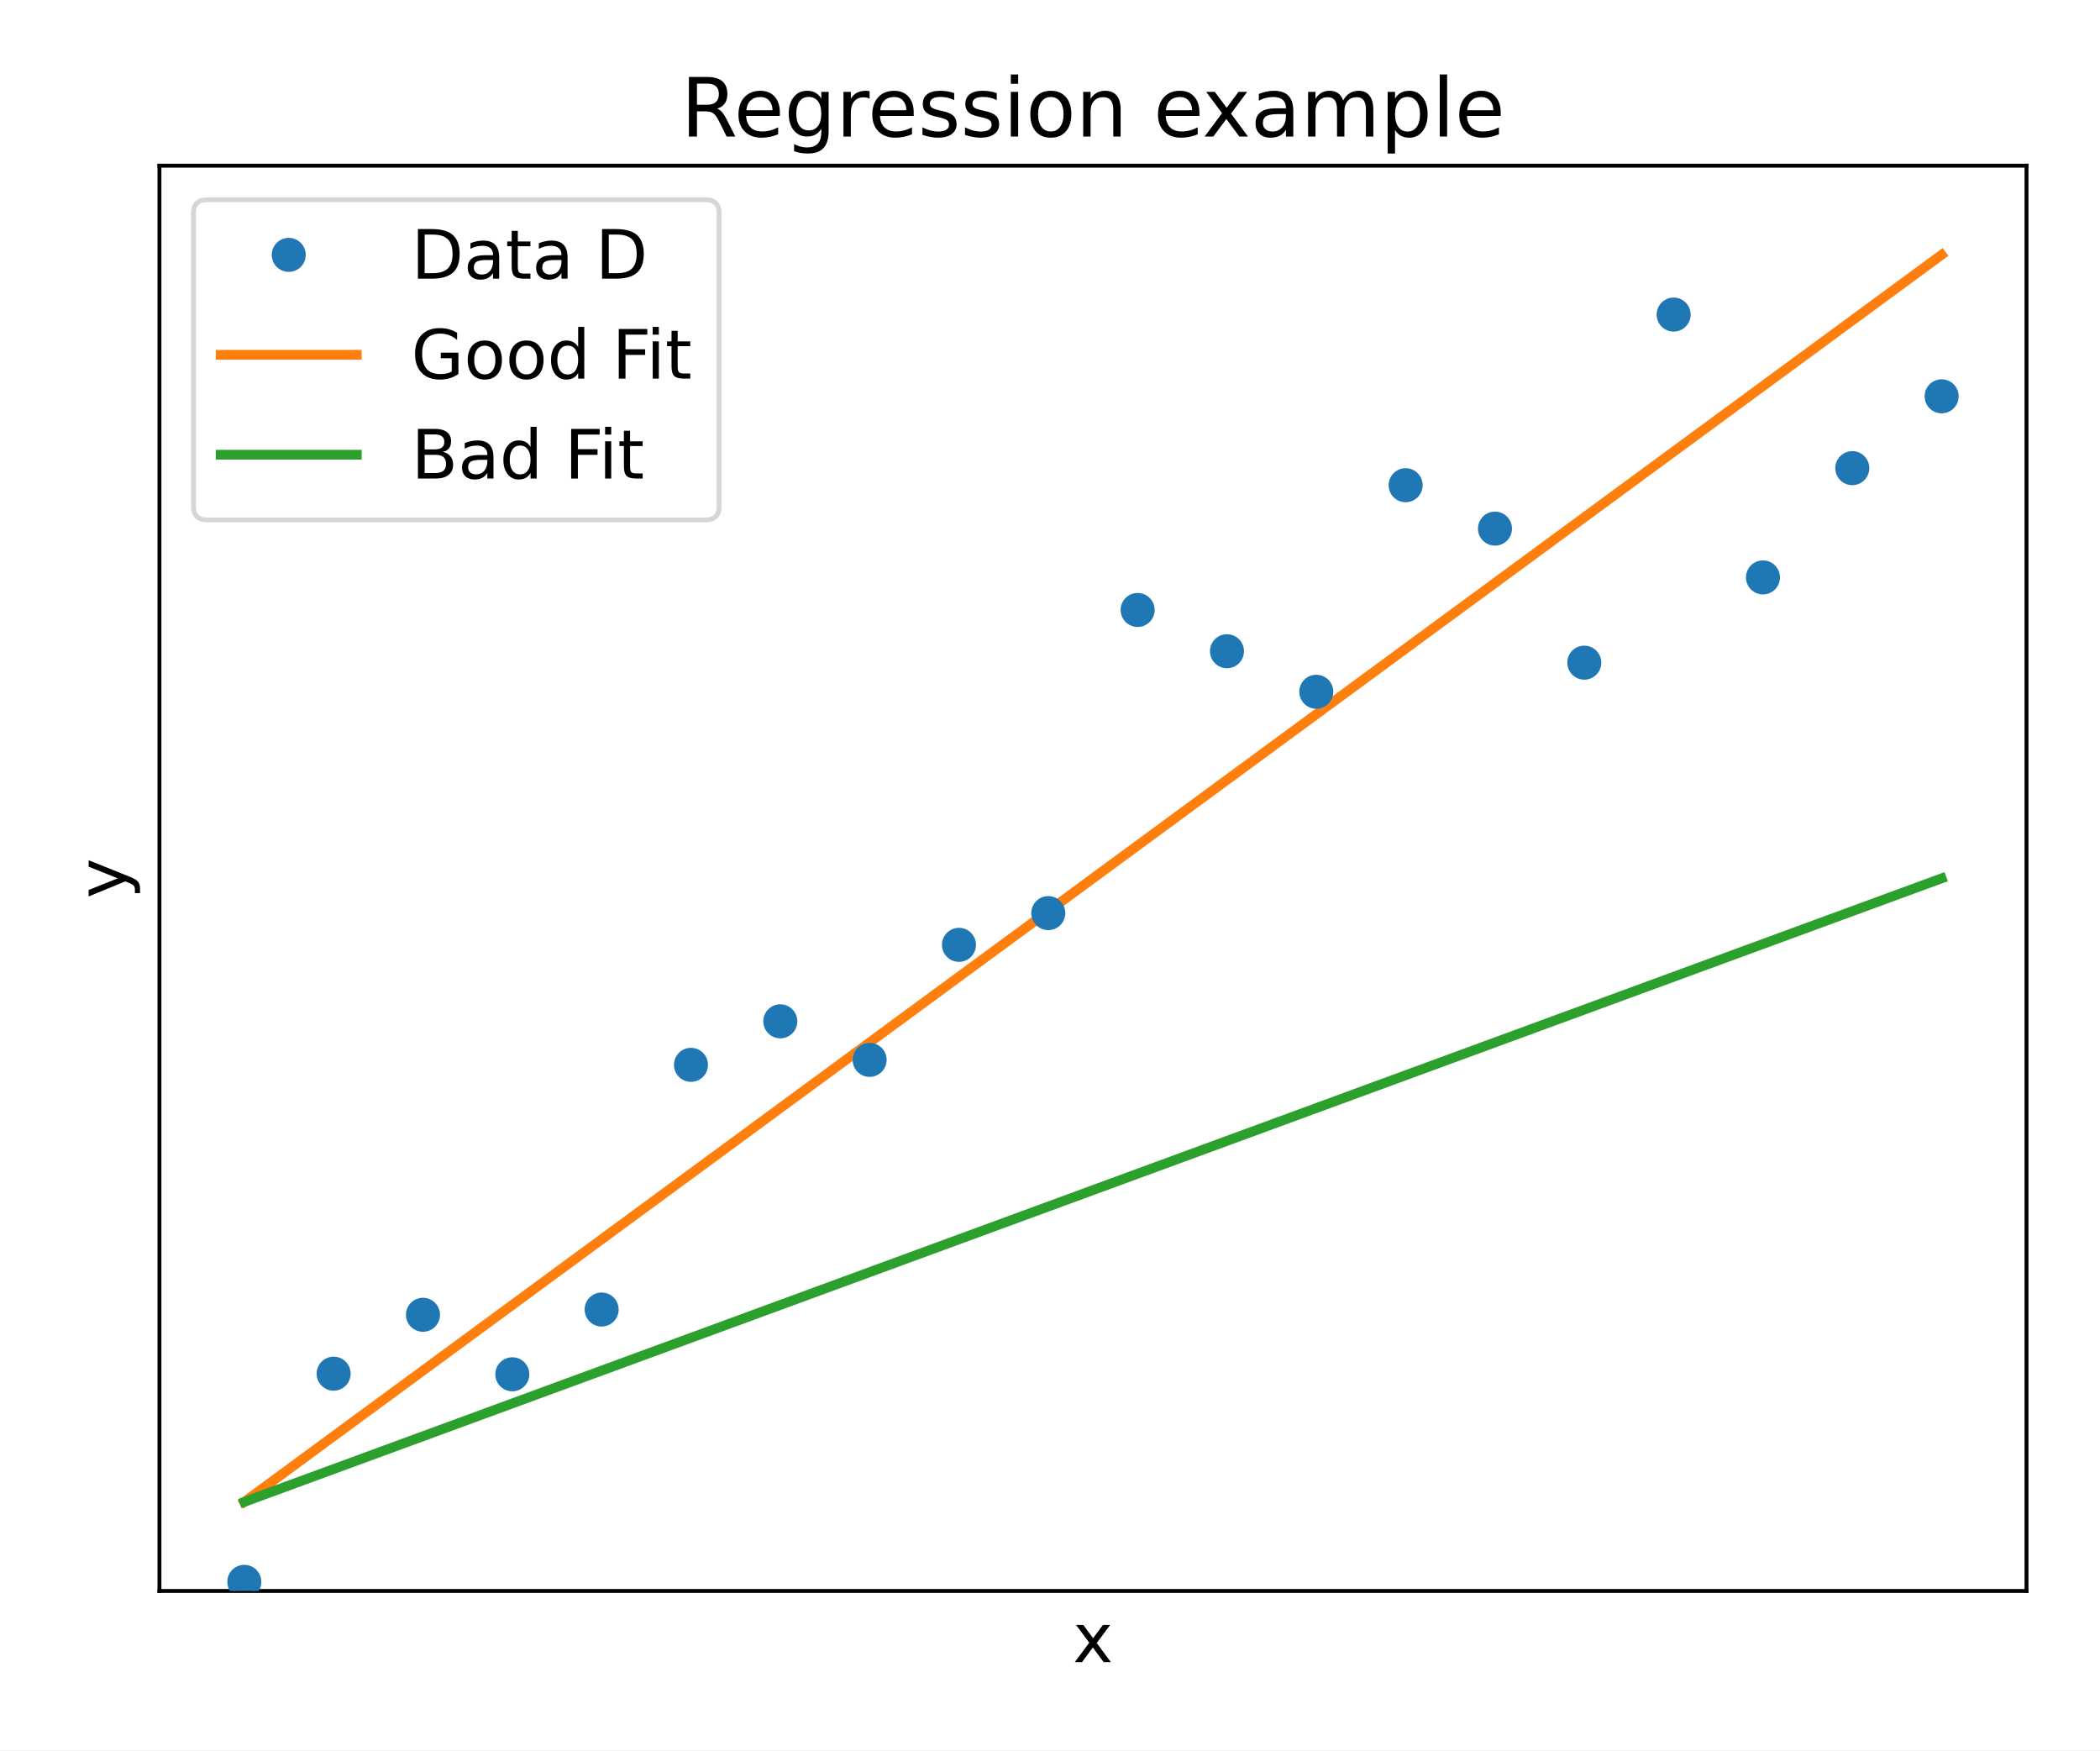
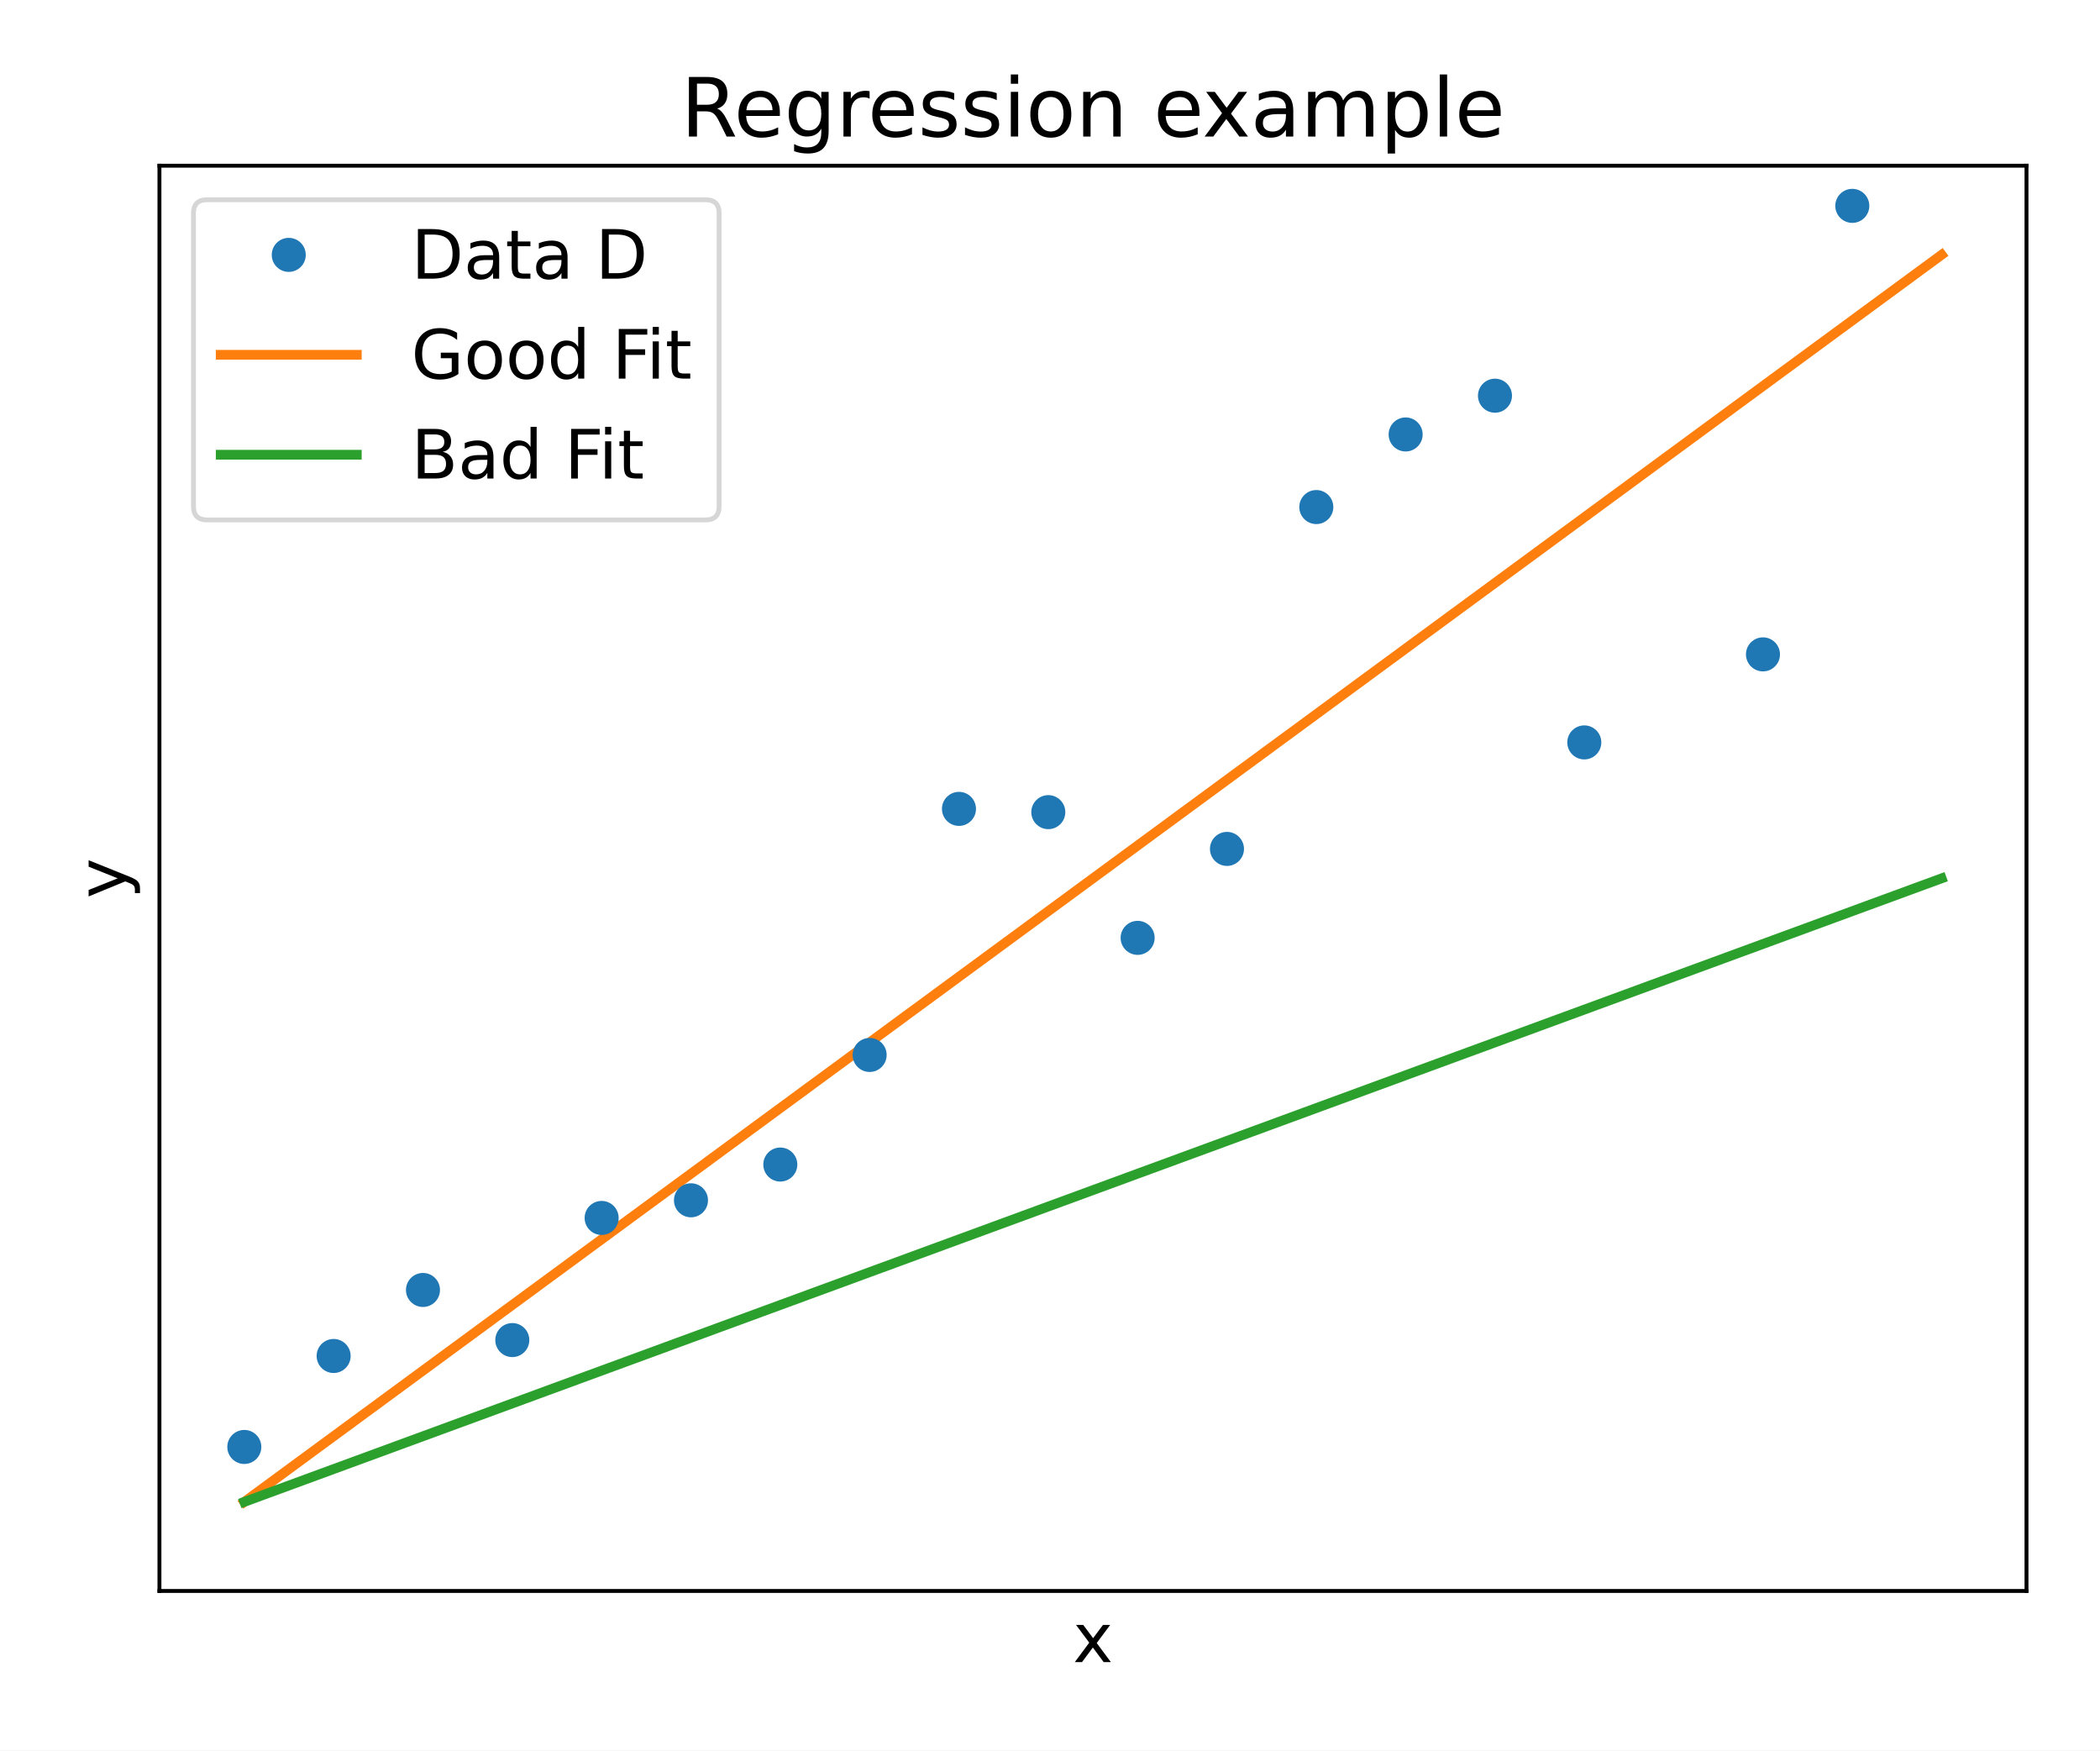
<svg xmlns="http://www.w3.org/2000/svg" xmlns:xlink="http://www.w3.org/1999/xlink" width="432pt" height="360pt" viewBox="0 0 432 360" version="1.1">
  <defs>
    <style type="text/css">*{stroke-linejoin: round; stroke-linecap: butt}</style>
  </defs>
  <g id="figure_1">
    <g id="patch_1">
      <path d="M 0 360  L 432 360  L 432 0  L 0 0  z " style="fill: #ffffff" />
    </g>
    <g id="axes_1">
      <g id="patch_2">
        <path d="M 32.8 327.2  L 416.88 327.2  L 416.88 34.08  L 32.8 34.08  z " style="fill: #ffffff" />
      </g>
      <g id="matplotlib.axis_1">
        <g id="text_1">
          <g transform="translate(220.6969 341.8378) scale(0.14 -0.14)">
            <defs>
              <path id="DejaVuSans-78" d="M 3513 3500  L 2247 1797  L 3578 0  L 2900 0  L 1881 1375  L 863 0  L 184 0  L 1544 1831  L 300 3500  L 978 3500  L 1906 2253  L 2834 3500  L 3513 3500  z " transform="scale(0.015625)" />
            </defs>
            <use xlink:href="#DejaVuSans-78" />
          </g>
        </g>
      </g>
      <g id="matplotlib.axis_2">
        <g id="text_2">
          <g transform="translate(25.88844 184.7831) rotate(-90) scale(0.14 -0.14)">
            <defs>
              <path id="DejaVuSans-79" d="M 2059 -325  Q 1816 -950 1584 -1140  Q 1353 -1331 966 -1331  L 506 -1331  L 506 -850  L 844 -850  Q 1081 -850 1212 -737  Q 1344 -625 1503 -206  L 1606 56  L 191 3500  L 800 3500  L 1894 763  L 2988 3500  L 3597 3500  L 2059 -325  z " transform="scale(0.015625)" />
            </defs>
            <use xlink:href="#DejaVuSans-79" />
          </g>
        </g>
      </g>
      <g id="line2d_1">
-         <path d="M 50.258 308.88  L 68.635 295.381  L 87.012 281.882  L 105.389 268.383  L 123.766 254.884  L 142.143 241.385  L 160.52 227.886  L 178.897 214.387  L 197.274 200.888  L 215.651 187.389  L 234.029 173.891  L 252.406 160.392  L 270.783 146.893  L 289.16 133.394  L 307.537 119.895  L 325.914 106.396  L 344.291 92.897  L 362.668 79.398  L 381.045 65.899  L 399.422 52.4  " clip-path="url(#p74015e36c4)" style="fill: none; stroke: #ff7f0e; stroke-width: 2; stroke-linecap: square" />
+         <path d="M 50.258 308.88  L 68.635 295.381  L 87.012 281.882  L 105.389 268.383  L 123.766 254.884  L 142.143 241.385  L 160.52 227.886  L 178.897 214.387  L 197.274 200.888  L 215.651 187.389  L 234.029 173.891  L 252.406 160.392  L 270.783 146.893  L 289.16 133.394  L 307.537 119.895  L 325.914 106.396  L 344.291 92.897  L 362.668 79.398  L 381.045 65.899  L 399.422 52.4  " clip-path="url(#ped8f0565e0)" style="fill: none; stroke: #ff7f0e; stroke-width: 2; stroke-linecap: square" />
      </g>
      <g id="line2d_2">
-         <path d="M 50.258 308.88  L 68.635 302.131  L 87.012 295.381  L 105.389 288.632  L 123.766 281.882  L 142.143 275.133  L 160.52 268.383  L 178.897 261.634  L 197.274 254.884  L 215.651 248.135  L 234.029 241.385  L 252.406 234.636  L 270.783 227.886  L 289.16 221.137  L 307.537 214.387  L 325.914 207.638  L 344.291 200.888  L 362.668 194.139  L 381.045 187.389  L 399.422 180.64  " clip-path="url(#p74015e36c4)" style="fill: none; stroke: #2ca02c; stroke-width: 2; stroke-linecap: square" />
+         <path d="M 50.258 308.88  L 68.635 302.131  L 87.012 295.381  L 105.389 288.632  L 123.766 281.882  L 142.143 275.133  L 160.52 268.383  L 178.897 261.634  L 197.274 254.884  L 215.651 248.135  L 234.029 241.385  L 252.406 234.636  L 270.783 227.886  L 289.16 221.137  L 307.537 214.387  L 325.914 207.638  L 344.291 200.888  L 362.668 194.139  L 381.045 187.389  L 399.422 180.64  " clip-path="url(#ped8f0565e0)" style="fill: none; stroke: #2ca02c; stroke-width: 2; stroke-linecap: square" />
      </g>
      <g id="patch_3">
        <path d="M 32.8 327.2  L 32.8 34.08  " style="fill: none; stroke: #000000; stroke-width: 0.8; stroke-linejoin: miter; stroke-linecap: square" />
      </g>
      <g id="patch_4">
        <path d="M 416.88 327.2  L 416.88 34.08  " style="fill: none; stroke: #000000; stroke-width: 0.8; stroke-linejoin: miter; stroke-linecap: square" />
      </g>
      <g id="patch_5">
        <path d="M 32.8 327.2  L 416.88 327.2  " style="fill: none; stroke: #000000; stroke-width: 0.8; stroke-linejoin: miter; stroke-linecap: square" />
      </g>
      <g id="patch_6">
        <path d="M 32.8 34.08  L 416.88 34.08  " style="fill: none; stroke: #000000; stroke-width: 0.8; stroke-linejoin: miter; stroke-linecap: square" />
      </g>
      <g id="text_3">
        <g transform="translate(140.0709 28.08) scale(0.168 -0.168)">
          <defs>
            <path id="DejaVuSans-52" d="M 2841 2188  Q 3044 2119 3236 1894  Q 3428 1669 3622 1275  L 4263 0  L 3584 0  L 2988 1197  Q 2756 1666 2539 1819  Q 2322 1972 1947 1972  L 1259 1972  L 1259 0  L 628 0  L 628 4666  L 2053 4666  Q 2853 4666 3247 4331  Q 3641 3997 3641 3322  Q 3641 2881 3436 2590  Q 3231 2300 2841 2188  z M 1259 4147  L 1259 2491  L 2053 2491  Q 2509 2491 2742 2702  Q 2975 2913 2975 3322  Q 2975 3731 2742 3939  Q 2509 4147 2053 4147  L 1259 4147  z " transform="scale(0.015625)" />
            <path id="DejaVuSans-65" d="M 3597 1894  L 3597 1613  L 953 1613  Q 991 1019 1311 708  Q 1631 397 2203 397  Q 2534 397 2845 478  Q 3156 559 3463 722  L 3463 178  Q 3153 47 2828 -22  Q 2503 -91 2169 -91  Q 1331 -91 842 396  Q 353 884 353 1716  Q 353 2575 817 3079  Q 1281 3584 2069 3584  Q 2775 3584 3186 3129  Q 3597 2675 3597 1894  z M 3022 2063  Q 3016 2534 2758 2815  Q 2500 3097 2075 3097  Q 1594 3097 1305 2825  Q 1016 2553 972 2059  L 3022 2063  z " transform="scale(0.015625)" />
            <path id="DejaVuSans-67" d="M 2906 1791  Q 2906 2416 2648 2759  Q 2391 3103 1925 3103  Q 1463 3103 1205 2759  Q 947 2416 947 1791  Q 947 1169 1205 825  Q 1463 481 1925 481  Q 2391 481 2648 825  Q 2906 1169 2906 1791  z M 3481 434  Q 3481 -459 3084 -895  Q 2688 -1331 1869 -1331  Q 1566 -1331 1297 -1286  Q 1028 -1241 775 -1147  L 775 -588  Q 1028 -725 1275 -790  Q 1522 -856 1778 -856  Q 2344 -856 2625 -561  Q 2906 -266 2906 331  L 2906 616  Q 2728 306 2450 153  Q 2172 0 1784 0  Q 1141 0 747 490  Q 353 981 353 1791  Q 353 2603 747 3093  Q 1141 3584 1784 3584  Q 2172 3584 2450 3431  Q 2728 3278 2906 2969  L 2906 3500  L 3481 3500  L 3481 434  z " transform="scale(0.015625)" />
            <path id="DejaVuSans-72" d="M 2631 2963  Q 2534 3019 2420 3045  Q 2306 3072 2169 3072  Q 1681 3072 1420 2755  Q 1159 2438 1159 1844  L 1159 0  L 581 0  L 581 3500  L 1159 3500  L 1159 2956  Q 1341 3275 1631 3429  Q 1922 3584 2338 3584  Q 2397 3584 2469 3576  Q 2541 3569 2628 3553  L 2631 2963  z " transform="scale(0.015625)" />
            <path id="DejaVuSans-73" d="M 2834 3397  L 2834 2853  Q 2591 2978 2328 3040  Q 2066 3103 1784 3103  Q 1356 3103 1142 2972  Q 928 2841 928 2578  Q 928 2378 1081 2264  Q 1234 2150 1697 2047  L 1894 2003  Q 2506 1872 2764 1633  Q 3022 1394 3022 966  Q 3022 478 2636 193  Q 2250 -91 1575 -91  Q 1294 -91 989 -36  Q 684 19 347 128  L 347 722  Q 666 556 975 473  Q 1284 391 1588 391  Q 1994 391 2212 530  Q 2431 669 2431 922  Q 2431 1156 2273 1281  Q 2116 1406 1581 1522  L 1381 1569  Q 847 1681 609 1914  Q 372 2147 372 2553  Q 372 3047 722 3315  Q 1072 3584 1716 3584  Q 2034 3584 2315 3537  Q 2597 3491 2834 3397  z " transform="scale(0.015625)" />
            <path id="DejaVuSans-69" d="M 603 3500  L 1178 3500  L 1178 0  L 603 0  L 603 3500  z M 603 4863  L 1178 4863  L 1178 4134  L 603 4134  L 603 4863  z " transform="scale(0.015625)" />
            <path id="DejaVuSans-6f" d="M 1959 3097  Q 1497 3097 1228 2736  Q 959 2375 959 1747  Q 959 1119 1226 758  Q 1494 397 1959 397  Q 2419 397 2687 759  Q 2956 1122 2956 1747  Q 2956 2369 2687 2733  Q 2419 3097 1959 3097  z M 1959 3584  Q 2709 3584 3137 3096  Q 3566 2609 3566 1747  Q 3566 888 3137 398  Q 2709 -91 1959 -91  Q 1206 -91 779 398  Q 353 888 353 1747  Q 353 2609 779 3096  Q 1206 3584 1959 3584  z " transform="scale(0.015625)" />
            <path id="DejaVuSans-6e" d="M 3513 2113  L 3513 0  L 2938 0  L 2938 2094  Q 2938 2591 2744 2837  Q 2550 3084 2163 3084  Q 1697 3084 1428 2787  Q 1159 2491 1159 1978  L 1159 0  L 581 0  L 581 3500  L 1159 3500  L 1159 2956  Q 1366 3272 1645 3428  Q 1925 3584 2291 3584  Q 2894 3584 3203 3211  Q 3513 2838 3513 2113  z " transform="scale(0.015625)" />
            <path id="DejaVuSans-20" transform="scale(0.015625)" />
            <path id="DejaVuSans-61" d="M 2194 1759  Q 1497 1759 1228 1600  Q 959 1441 959 1056  Q 959 750 1161 570  Q 1363 391 1709 391  Q 2188 391 2477 730  Q 2766 1069 2766 1631  L 2766 1759  L 2194 1759  z M 3341 1997  L 3341 0  L 2766 0  L 2766 531  Q 2569 213 2275 61  Q 1981 -91 1556 -91  Q 1019 -91 701 211  Q 384 513 384 1019  Q 384 1609 779 1909  Q 1175 2209 1959 2209  L 2766 2209  L 2766 2266  Q 2766 2663 2505 2880  Q 2244 3097 1772 3097  Q 1472 3097 1187 3025  Q 903 2953 641 2809  L 641 3341  Q 956 3463 1253 3523  Q 1550 3584 1831 3584  Q 2591 3584 2966 3190  Q 3341 2797 3341 1997  z " transform="scale(0.015625)" />
            <path id="DejaVuSans-6d" d="M 3328 2828  Q 3544 3216 3844 3400  Q 4144 3584 4550 3584  Q 5097 3584 5394 3201  Q 5691 2819 5691 2113  L 5691 0  L 5113 0  L 5113 2094  Q 5113 2597 4934 2840  Q 4756 3084 4391 3084  Q 3944 3084 3684 2787  Q 3425 2491 3425 1978  L 3425 0  L 2847 0  L 2847 2094  Q 2847 2600 2669 2842  Q 2491 3084 2119 3084  Q 1678 3084 1418 2786  Q 1159 2488 1159 1978  L 1159 0  L 581 0  L 581 3500  L 1159 3500  L 1159 2956  Q 1356 3278 1631 3431  Q 1906 3584 2284 3584  Q 2666 3584 2933 3390  Q 3200 3197 3328 2828  z " transform="scale(0.015625)" />
            <path id="DejaVuSans-70" d="M 1159 525  L 1159 -1331  L 581 -1331  L 581 3500  L 1159 3500  L 1159 2969  Q 1341 3281 1617 3432  Q 1894 3584 2278 3584  Q 2916 3584 3314 3078  Q 3713 2572 3713 1747  Q 3713 922 3314 415  Q 2916 -91 2278 -91  Q 1894 -91 1617 61  Q 1341 213 1159 525  z M 3116 1747  Q 3116 2381 2855 2742  Q 2594 3103 2138 3103  Q 1681 3103 1420 2742  Q 1159 2381 1159 1747  Q 1159 1113 1420 752  Q 1681 391 2138 391  Q 2594 391 2855 752  Q 3116 1113 3116 1747  z " transform="scale(0.015625)" />
            <path id="DejaVuSans-6c" d="M 603 4863  L 1178 4863  L 1178 0  L 603 0  L 603 4863  z " transform="scale(0.015625)" />
          </defs>
          <use xlink:href="#DejaVuSans-52" />
          <use xlink:href="#DejaVuSans-65" x="64.982" />
          <use xlink:href="#DejaVuSans-67" x="126.506" />
          <use xlink:href="#DejaVuSans-72" x="189.982" />
          <use xlink:href="#DejaVuSans-65" x="228.846" />
          <use xlink:href="#DejaVuSans-73" x="290.369" />
          <use xlink:href="#DejaVuSans-73" x="342.469" />
          <use xlink:href="#DejaVuSans-69" x="394.568" />
          <use xlink:href="#DejaVuSans-6f" x="422.352" />
          <use xlink:href="#DejaVuSans-6e" x="483.533" />
          <use xlink:href="#DejaVuSans-20" x="546.912" />
          <use xlink:href="#DejaVuSans-65" x="578.699" />
          <use xlink:href="#DejaVuSans-78" x="638.473" />
          <use xlink:href="#DejaVuSans-61" x="697.652" />
          <use xlink:href="#DejaVuSans-6d" x="758.932" />
          <use xlink:href="#DejaVuSans-70" x="856.344" />
          <use xlink:href="#DejaVuSans-6c" x="919.82" />
          <use xlink:href="#DejaVuSans-65" x="947.604" />
        </g>
      </g>
      <g id="legend_1">
        <g id="patch_7">
          <path d="M 42.6 106.928  L 145.132 106.928  Q 147.933 106.928 147.933 104.128  L 147.933 43.88  Q 147.933 41.08 145.132 41.08  L 42.6 41.08  Q 39.8 41.08 39.8 43.88  L 39.8 104.128  Q 39.8 106.928 42.6 106.928  z " style="fill: #ffffff; opacity: 0.8; stroke: #cccccc; stroke-linejoin: miter" />
        </g>
        <g id="line2d_3">
          <defs>
-             <path id="m3f03d438ec" d="M 0 3  C 0.796 3 1.559 2.684 2.121 2.121  C 2.684 1.559 3 0.796 3 0  C 3 -0.796 2.684 -1.559 2.121 -2.121  C 1.559 -2.684 0.796 -3 0 -3  C -0.796 -3 -1.559 -2.684 -2.121 -2.121  C -2.684 -1.559 -3 -0.796 -3 0  C -3 0.796 -2.684 1.559 -2.121 2.121  C -1.559 2.684 -0.796 3 0 3  z " style="stroke: #1f77b4" />
+             <path id="mff0b27b8c8" d="M 0 3  C 0.796 3 1.559 2.684 2.121 2.121  C 2.684 1.559 3 0.796 3 0  C 3 -0.796 2.684 -1.559 2.121 -2.121  C 1.559 -2.684 0.796 -3 0 -3  C -0.796 -3 -1.559 -2.684 -2.121 -2.121  C -2.684 -1.559 -3 -0.796 -3 0  C -3 0.796 -2.684 1.559 -2.121 2.121  C -1.559 2.684 -0.796 3 0 3  z " style="stroke: #1f77b4" />
          </defs>
          <g>
-             <use xlink:href="#m3f03d438ec" x="59.4" y="52.418" style="fill: #1f77b4; stroke: #1f77b4" />
+             <use xlink:href="#mff0b27b8c8" x="59.4" y="52.418" style="fill: #1f77b4; stroke: #1f77b4" />
          </g>
        </g>
        <g id="text_4">
          <g transform="translate(84.6 57.31781) scale(0.14 -0.14)">
            <defs>
              <path id="DejaVuSans-44" d="M 1259 4147  L 1259 519  L 2022 519  Q 2988 519 3436 956  Q 3884 1394 3884 2338  Q 3884 3275 3436 3711  Q 2988 4147 2022 4147  L 1259 4147  z M 628 4666  L 1925 4666  Q 3281 4666 3915 4102  Q 4550 3538 4550 2338  Q 4550 1131 3912 565  Q 3275 0 1925 0  L 628 0  L 628 4666  z " transform="scale(0.015625)" />
              <path id="DejaVuSans-74" d="M 1172 4494  L 1172 3500  L 2356 3500  L 2356 3053  L 1172 3053  L 1172 1153  Q 1172 725 1289 603  Q 1406 481 1766 481  L 2356 481  L 2356 0  L 1766 0  Q 1100 0 847 248  Q 594 497 594 1153  L 594 3053  L 172 3053  L 172 3500  L 594 3500  L 594 4494  L 1172 4494  z " transform="scale(0.015625)" />
            </defs>
            <use xlink:href="#DejaVuSans-44" />
            <use xlink:href="#DejaVuSans-61" x="77.002" />
            <use xlink:href="#DejaVuSans-74" x="138.281" />
            <use xlink:href="#DejaVuSans-61" x="177.49" />
            <use xlink:href="#DejaVuSans-20" x="238.77" />
            <use xlink:href="#DejaVuSans-44" x="270.557" />
          </g>
        </g>
        <g id="line2d_4">
          <path d="M 45.4 72.967  L 59.4 72.967  L 73.4 72.967  " style="fill: none; stroke: #ff7f0e; stroke-width: 2; stroke-linecap: square" />
        </g>
        <g id="text_5">
          <g transform="translate(84.6 77.86719) scale(0.14 -0.14)">
            <defs>
              <path id="DejaVuSans-47" d="M 3809 666  L 3809 1919  L 2778 1919  L 2778 2438  L 4434 2438  L 4434 434  Q 4069 175 3628 42  Q 3188 -91 2688 -91  Q 1594 -91 976 548  Q 359 1188 359 2328  Q 359 3472 976 4111  Q 1594 4750 2688 4750  Q 3144 4750 3555 4637  Q 3966 4525 4313 4306  L 4313 3634  Q 3963 3931 3569 4081  Q 3175 4231 2741 4231  Q 1884 4231 1454 3753  Q 1025 3275 1025 2328  Q 1025 1384 1454 906  Q 1884 428 2741 428  Q 3075 428 3337 486  Q 3600 544 3809 666  z " transform="scale(0.015625)" />
              <path id="DejaVuSans-64" d="M 2906 2969  L 2906 4863  L 3481 4863  L 3481 0  L 2906 0  L 2906 525  Q 2725 213 2448 61  Q 2172 -91 1784 -91  Q 1150 -91 751 415  Q 353 922 353 1747  Q 353 2572 751 3078  Q 1150 3584 1784 3584  Q 2172 3584 2448 3432  Q 2725 3281 2906 2969  z M 947 1747  Q 947 1113 1208 752  Q 1469 391 1925 391  Q 2381 391 2643 752  Q 2906 1113 2906 1747  Q 2906 2381 2643 2742  Q 2381 3103 1925 3103  Q 1469 3103 1208 2742  Q 947 2381 947 1747  z " transform="scale(0.015625)" />
              <path id="DejaVuSans-46" d="M 628 4666  L 3309 4666  L 3309 4134  L 1259 4134  L 1259 2759  L 3109 2759  L 3109 2228  L 1259 2228  L 1259 0  L 628 0  L 628 4666  z " transform="scale(0.015625)" />
            </defs>
            <use xlink:href="#DejaVuSans-47" />
            <use xlink:href="#DejaVuSans-6f" x="77.49" />
            <use xlink:href="#DejaVuSans-6f" x="138.672" />
            <use xlink:href="#DejaVuSans-64" x="199.854" />
            <use xlink:href="#DejaVuSans-20" x="263.33" />
            <use xlink:href="#DejaVuSans-46" x="295.117" />
            <use xlink:href="#DejaVuSans-69" x="345.387" />
            <use xlink:href="#DejaVuSans-74" x="373.17" />
          </g>
        </g>
        <g id="line2d_5">
          <path d="M 45.4 93.517  L 59.4 93.517  L 73.4 93.517  " style="fill: none; stroke: #2ca02c; stroke-width: 2; stroke-linecap: square" />
        </g>
        <g id="text_6">
          <g transform="translate(84.6 98.41656) scale(0.14 -0.14)">
            <defs>
              <path id="DejaVuSans-42" d="M 1259 2228  L 1259 519  L 2272 519  Q 2781 519 3026 730  Q 3272 941 3272 1375  Q 3272 1813 3026 2020  Q 2781 2228 2272 2228  L 1259 2228  z M 1259 4147  L 1259 2741  L 2194 2741  Q 2656 2741 2882 2914  Q 3109 3088 3109 3444  Q 3109 3797 2882 3972  Q 2656 4147 2194 4147  L 1259 4147  z M 628 4666  L 2241 4666  Q 2963 4666 3353 4366  Q 3744 4066 3744 3513  Q 3744 3084 3544 2831  Q 3344 2578 2956 2516  Q 3422 2416 3680 2098  Q 3938 1781 3938 1306  Q 3938 681 3513 340  Q 3088 0 2303 0  L 628 0  L 628 4666  z " transform="scale(0.015625)" />
            </defs>
            <use xlink:href="#DejaVuSans-42" />
            <use xlink:href="#DejaVuSans-61" x="68.604" />
            <use xlink:href="#DejaVuSans-64" x="129.883" />
            <use xlink:href="#DejaVuSans-20" x="193.359" />
            <use xlink:href="#DejaVuSans-46" x="225.146" />
            <use xlink:href="#DejaVuSans-69" x="275.416" />
            <use xlink:href="#DejaVuSans-74" x="303.199" />
          </g>
        </g>
      </g>
      <g id="line2d_6">
-         <g clip-path="url(#p74015e36c4)">
-           <use xlink:href="#m3f03d438ec" x="50.258" y="325.328" style="fill: #1f77b4; stroke: #1f77b4" />
-           <use xlink:href="#m3f03d438ec" x="68.635" y="282.513" style="fill: #1f77b4; stroke: #1f77b4" />
-           <use xlink:href="#m3f03d438ec" x="87.012" y="270.401" style="fill: #1f77b4; stroke: #1f77b4" />
-           <use xlink:href="#m3f03d438ec" x="105.389" y="282.639" style="fill: #1f77b4; stroke: #1f77b4" />
-           <use xlink:href="#m3f03d438ec" x="123.766" y="269.321" style="fill: #1f77b4; stroke: #1f77b4" />
-           <use xlink:href="#m3f03d438ec" x="142.143" y="218.999" style="fill: #1f77b4; stroke: #1f77b4" />
-           <use xlink:href="#m3f03d438ec" x="160.52" y="210.046" style="fill: #1f77b4; stroke: #1f77b4" />
-           <use xlink:href="#m3f03d438ec" x="178.897" y="217.977" style="fill: #1f77b4; stroke: #1f77b4" />
-           <use xlink:href="#m3f03d438ec" x="197.274" y="194.319" style="fill: #1f77b4; stroke: #1f77b4" />
-           <use xlink:href="#m3f03d438ec" x="215.651" y="187.791" style="fill: #1f77b4; stroke: #1f77b4" />
-           <use xlink:href="#m3f03d438ec" x="234.029" y="125.446" style="fill: #1f77b4; stroke: #1f77b4" />
-           <use xlink:href="#m3f03d438ec" x="252.406" y="133.935" style="fill: #1f77b4; stroke: #1f77b4" />
-           <use xlink:href="#m3f03d438ec" x="270.783" y="142.272" style="fill: #1f77b4; stroke: #1f77b4" />
-           <use xlink:href="#m3f03d438ec" x="289.16" y="99.789" style="fill: #1f77b4; stroke: #1f77b4" />
-           <use xlink:href="#m3f03d438ec" x="307.537" y="108.717" style="fill: #1f77b4; stroke: #1f77b4" />
-           <use xlink:href="#m3f03d438ec" x="325.914" y="136.284" style="fill: #1f77b4; stroke: #1f77b4" />
-           <use xlink:href="#m3f03d438ec" x="344.291" y="64.696" style="fill: #1f77b4; stroke: #1f77b4" />
-           <use xlink:href="#m3f03d438ec" x="362.668" y="118.752" style="fill: #1f77b4; stroke: #1f77b4" />
-           <use xlink:href="#m3f03d438ec" x="381.045" y="96.28" style="fill: #1f77b4; stroke: #1f77b4" />
-           <use xlink:href="#m3f03d438ec" x="399.422" y="81.506" style="fill: #1f77b4; stroke: #1f77b4" />
+         <g clip-path="url(#ped8f0565e0)">
+           <use xlink:href="#mff0b27b8c8" x="50.258" y="297.584" style="fill: #1f77b4; stroke: #1f77b4" />
+           <use xlink:href="#mff0b27b8c8" x="68.635" y="278.875" style="fill: #1f77b4; stroke: #1f77b4" />
+           <use xlink:href="#mff0b27b8c8" x="87.012" y="265.298" style="fill: #1f77b4; stroke: #1f77b4" />
+           <use xlink:href="#mff0b27b8c8" x="105.389" y="275.603" style="fill: #1f77b4; stroke: #1f77b4" />
+           <use xlink:href="#mff0b27b8c8" x="123.766" y="250.485" style="fill: #1f77b4; stroke: #1f77b4" />
+           <use xlink:href="#mff0b27b8c8" x="142.143" y="246.856" style="fill: #1f77b4; stroke: #1f77b4" />
+           <use xlink:href="#mff0b27b8c8" x="160.52" y="239.504" style="fill: #1f77b4; stroke: #1f77b4" />
+           <use xlink:href="#mff0b27b8c8" x="178.897" y="216.965" style="fill: #1f77b4; stroke: #1f77b4" />
+           <use xlink:href="#mff0b27b8c8" x="197.274" y="166.356" style="fill: #1f77b4; stroke: #1f77b4" />
+           <use xlink:href="#mff0b27b8c8" x="215.651" y="167.027" style="fill: #1f77b4; stroke: #1f77b4" />
+           <use xlink:href="#mff0b27b8c8" x="234.029" y="192.883" style="fill: #1f77b4; stroke: #1f77b4" />
+           <use xlink:href="#mff0b27b8c8" x="252.406" y="174.589" style="fill: #1f77b4; stroke: #1f77b4" />
+           <use xlink:href="#mff0b27b8c8" x="270.783" y="104.283" style="fill: #1f77b4; stroke: #1f77b4" />
+           <use xlink:href="#mff0b27b8c8" x="289.16" y="89.351" style="fill: #1f77b4; stroke: #1f77b4" />
+           <use xlink:href="#mff0b27b8c8" x="307.537" y="81.38" style="fill: #1f77b4; stroke: #1f77b4" />
+           <use xlink:href="#mff0b27b8c8" x="325.914" y="152.686" style="fill: #1f77b4; stroke: #1f77b4" />
+           <use xlink:href="#mff0b27b8c8" x="344.291" y="28.049" style="fill: #1f77b4; stroke: #1f77b4" />
+           <use xlink:href="#mff0b27b8c8" x="362.668" y="134.58" style="fill: #1f77b4; stroke: #1f77b4" />
+           <use xlink:href="#mff0b27b8c8" x="381.045" y="42.339" style="fill: #1f77b4; stroke: #1f77b4" />
+           <use xlink:href="#mff0b27b8c8" x="399.422" y="18.101" style="fill: #1f77b4; stroke: #1f77b4" />
        </g>
      </g>
    </g>
  </g>
  <defs>
-     <clipPath id="p74015e36c4">
+     <clipPath id="ped8f0565e0">
      <rect x="32.8" y="34.08" width="384.08" height="293.12" />
    </clipPath>
  </defs>
</svg>
